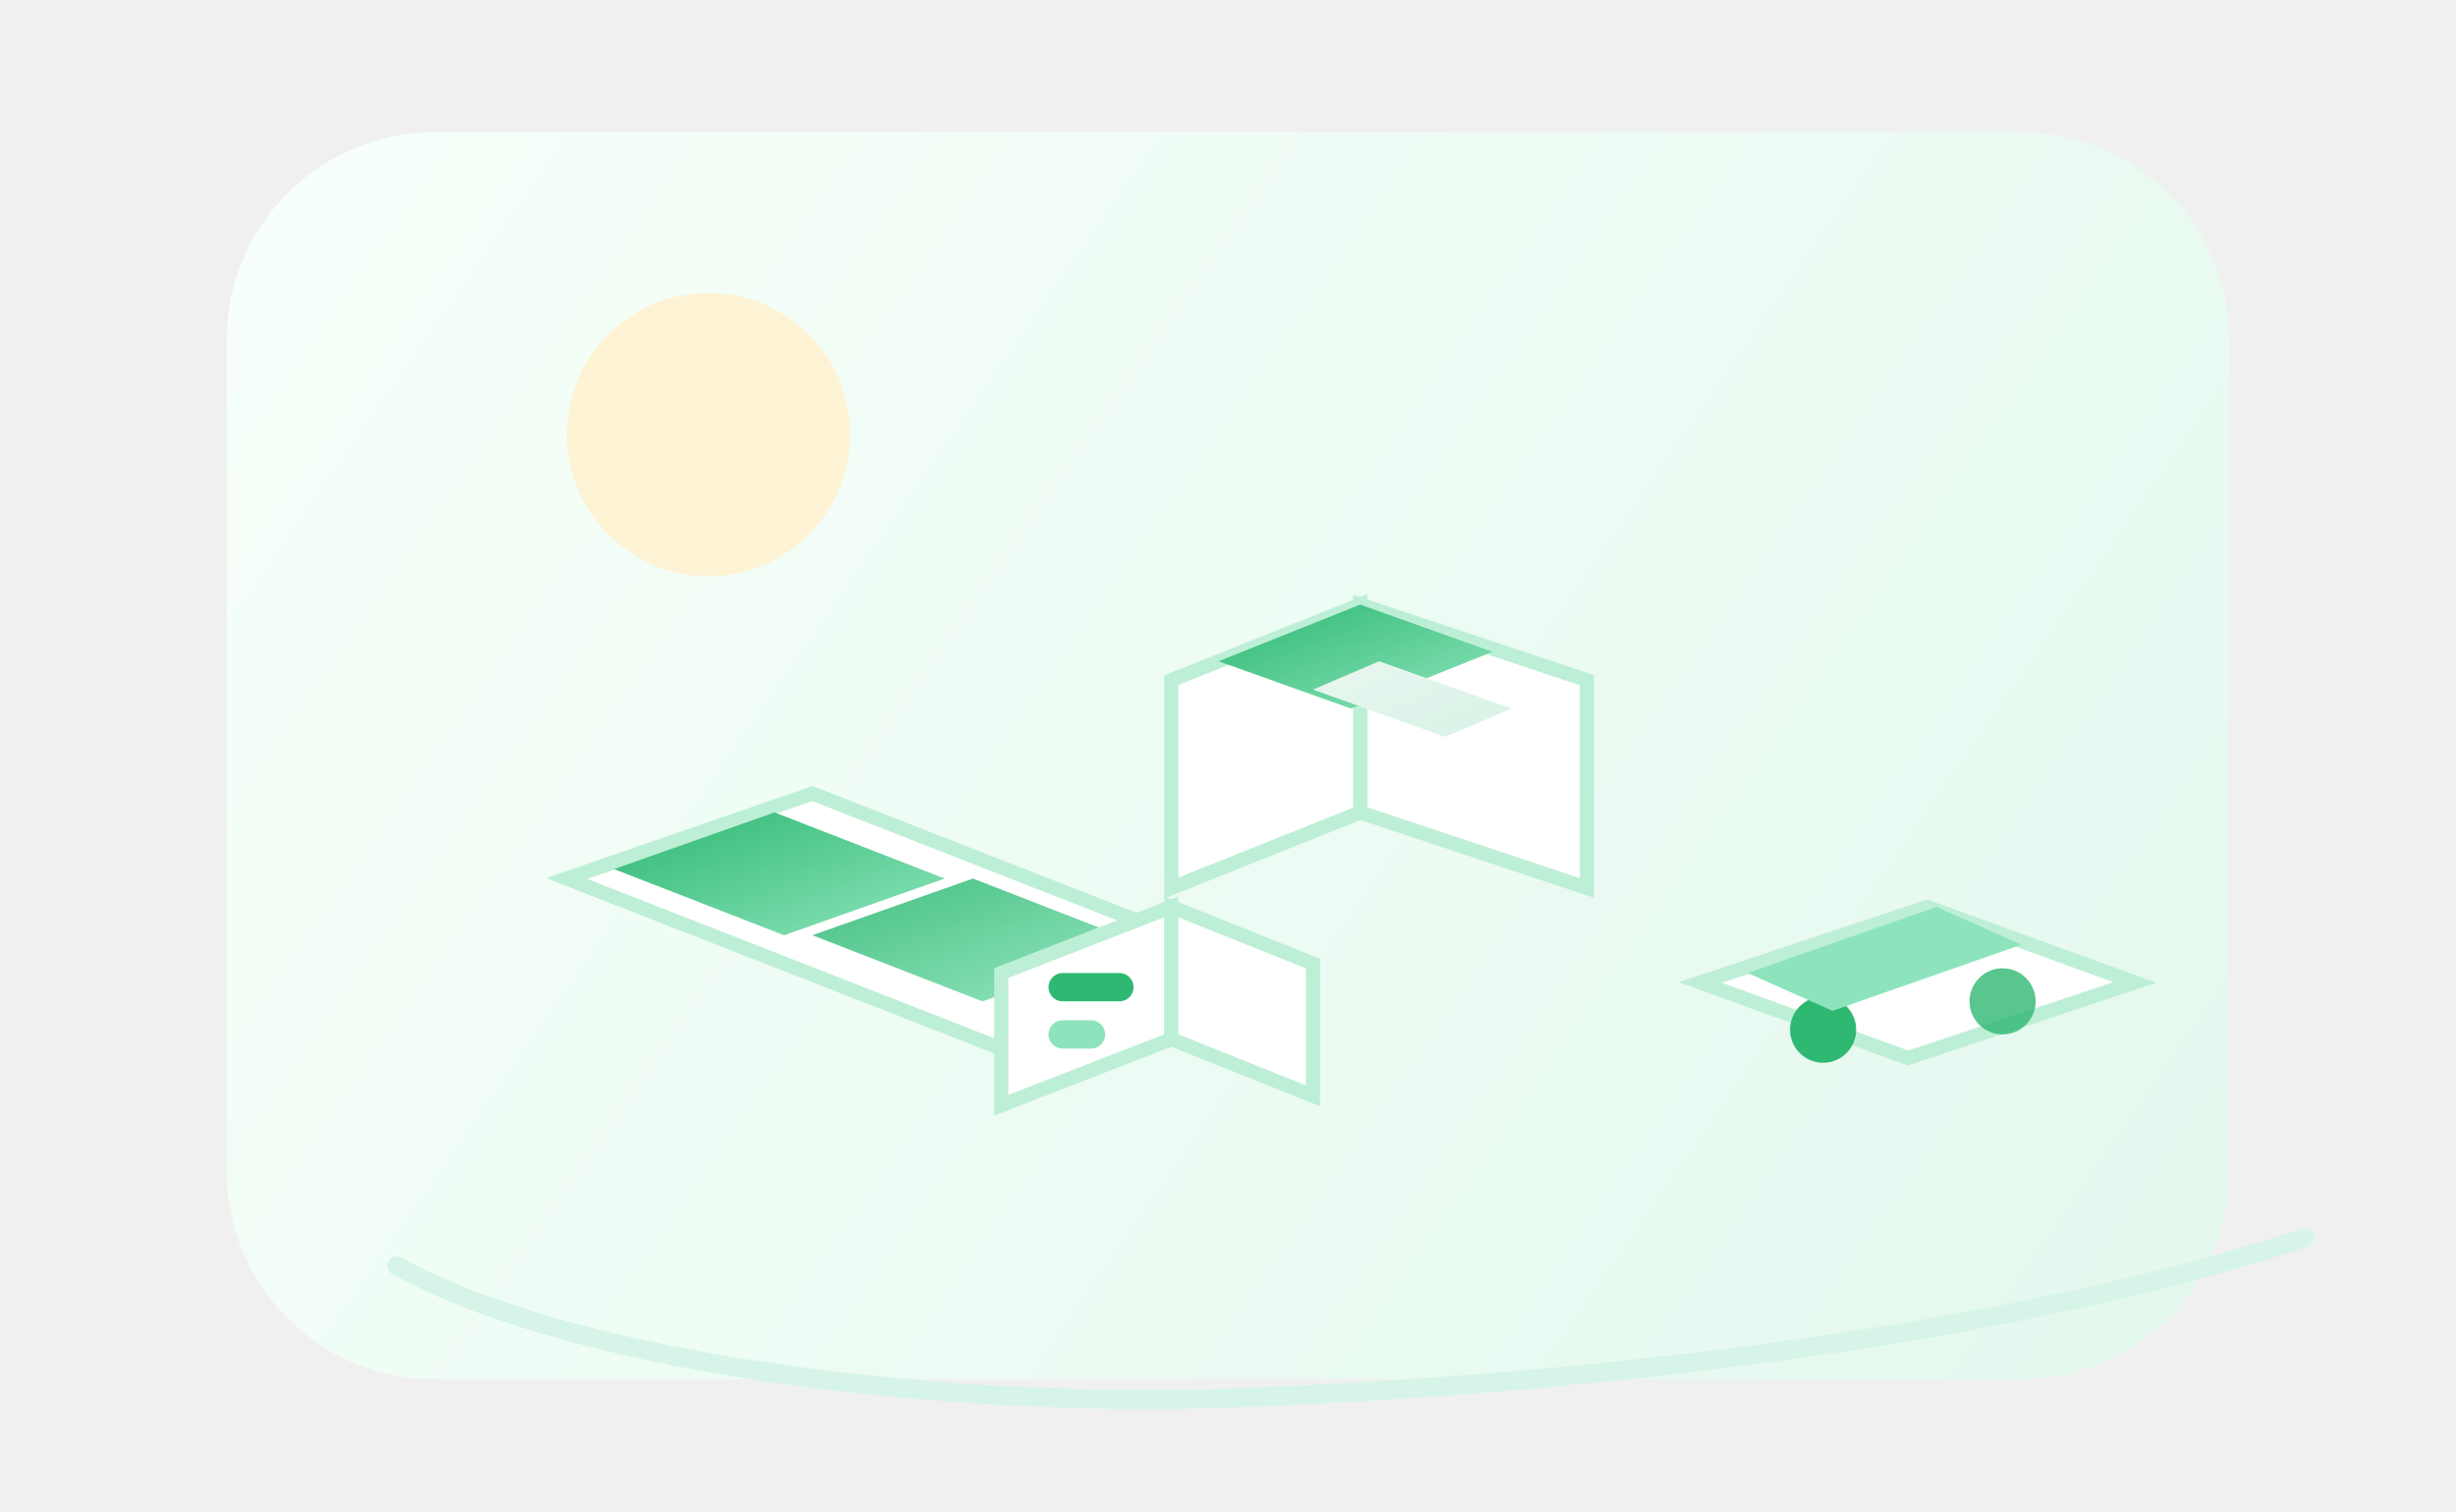
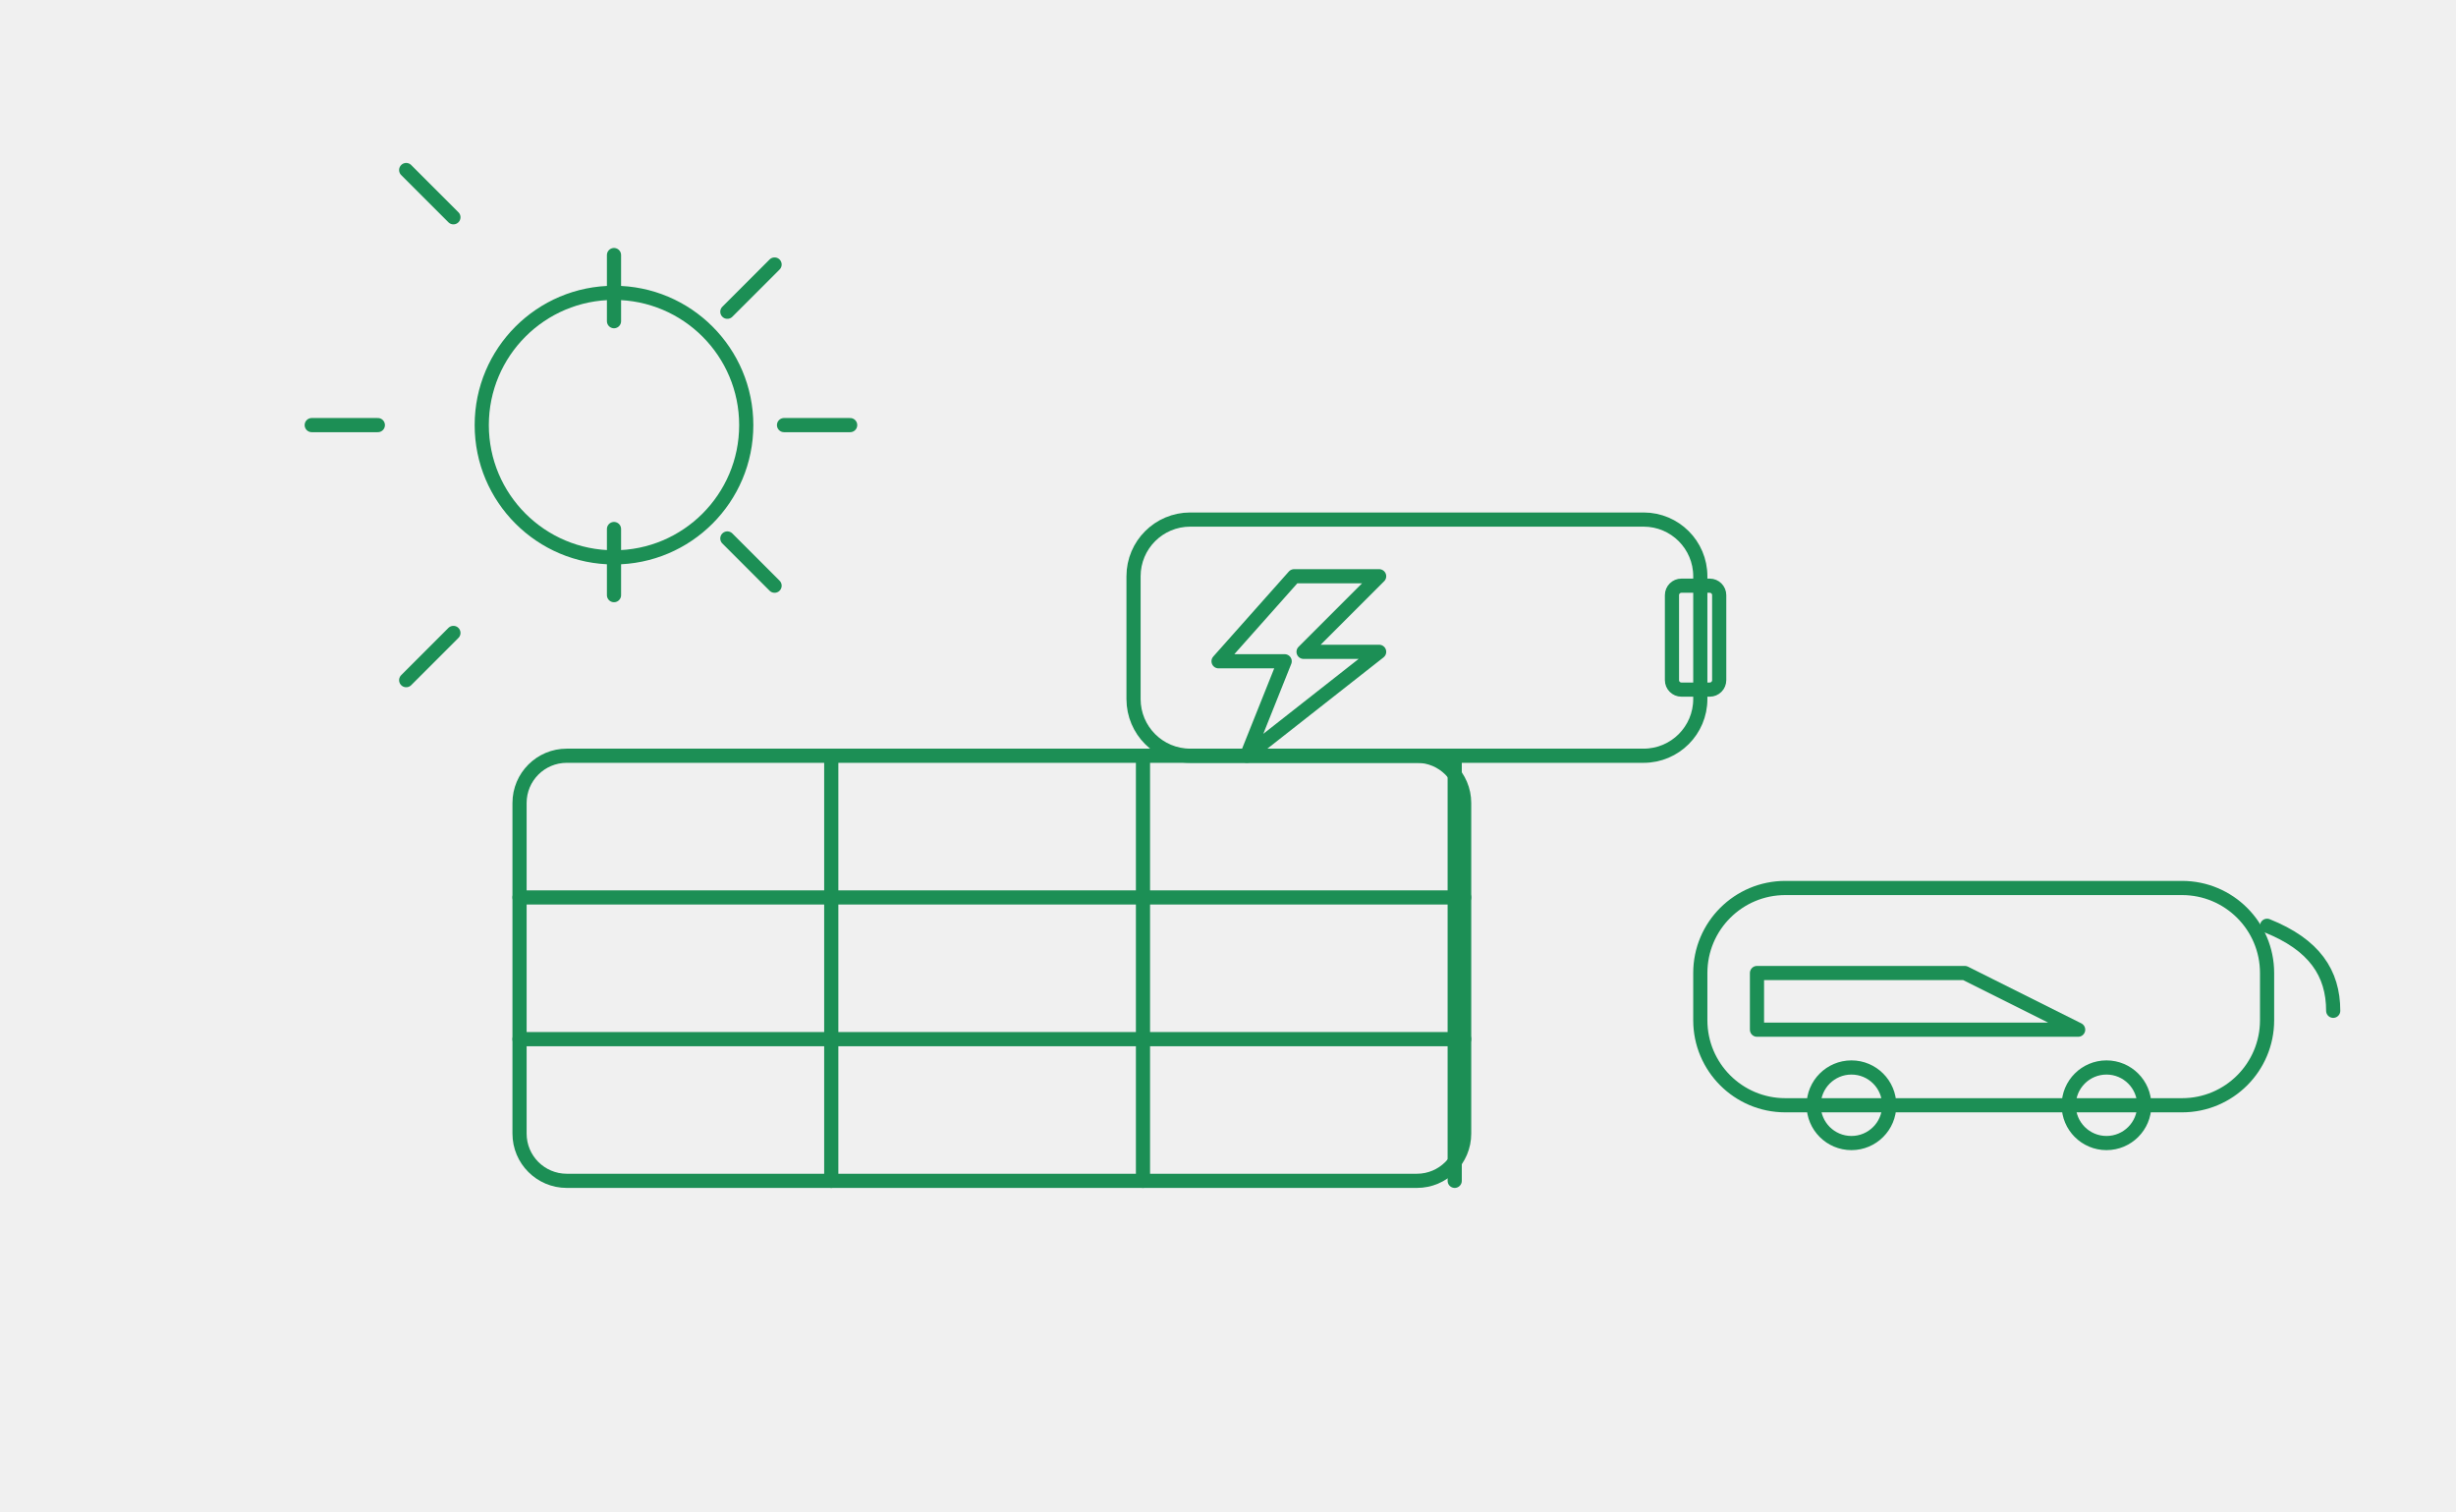
<svg xmlns="http://www.w3.org/2000/svg" width="520" height="320" viewBox="0 0 520 320" fill="none" role="img" aria-labelledby="title desc">
-   <defs>
-     <linearGradient id="bg" x1="70" y1="32" x2="450" y2="296" gradientUnits="userSpaceOnUse">
-       <stop offset="0" stop-color="#F6FFF9" />
-       <stop offset="1" stop-color="#E4F8EE" />
-     </linearGradient>
-     <linearGradient id="greenFace" x1="0" y1="0" x2="1" y2="1">
-       <stop offset="0" stop-color="#2EB872" />
-       <stop offset="1" stop-color="#8DE4BC" />
-     </linearGradient>
-     <linearGradient id="shade" x1="0" y1="0" x2="1" y2="1">
-       <stop offset="0" stop-color="#EAF7F0" />
-       <stop offset="1" stop-color="#D7F2E6" />
-     </linearGradient>
-   </defs>
-   <rect x="48" y="28" width="424" height="264" rx="44" fill="url(#bg)" />
-   <circle cx="150" cy="92" r="30" fill="#FFF3D6" />
-   <path d="M84 268c40 22 120 30 176 28 56-2 156-10 228-34" stroke="#D6F4E8" stroke-width="4" stroke-linecap="round" />
-   <g transform="translate(120 168)">
-     <polygon points="0,18 52,0 144,36 92,54" fill="#FFFFFF" stroke="#BDEFD6" stroke-width="3" />
-     <polygon points="10,16 44,4 80,18 46,30" fill="url(#greenFace)" />
-     <polygon points="52,30 86,18 122,32 88,44" fill="url(#greenFace)" opacity=".9" />
-     <polygon points="94,44 128,32 142,38 108,50" fill="url(#shade)" />
-   </g>
-   <g transform="translate(248 120)">
-     <polygon points="0,24 40,8 40,52 0,68" fill="#FFFFFF" stroke="#BDEFD6" stroke-width="3" />
-     <polygon points="40,8 88,24 88,68 40,52" fill="#FFFFFF" stroke="#BDEFD6" stroke-width="3" />
-     <polygon points="10,20 40,8 68,18 38,30" fill="url(#greenFace)" />
-     <polygon points="44,20 72,30 58,36 30,26" fill="url(#shade)" />
-   </g>
-   <g transform="translate(212 198)">
-     <polygon points="0,8 36,-6 36,22 0,36" fill="#FFFFFF" stroke="#BDEFD6" stroke-width="3" />
-     <polygon points="36,-6 66,6 66,34 36,22" fill="#FFFFFF" stroke="#BDEFD6" stroke-width="3" />
-     <rect x="10" y="8" width="18" height="6" rx="3" fill="#2EB872" />
-     <rect x="10" y="18" width="12" height="6" rx="3" fill="#8DE4BC" />
-   </g>
-   <g transform="translate(360 208)">
-     <polygon points="0,0 48,-16 92,0 44,16" fill="#FFFFFF" stroke="#BDEFD6" stroke-width="3" />
-     <circle cx="26" cy="10" r="7" fill="#2EB872" />
-     <circle cx="64" cy="4" r="7" fill="#2EB872" opacity=".8" />
-     <polygon points="10,-2 50,-16 68,-8 28,6" fill="#8DE4BC" />
+   <g stroke="#1C8F55" stroke-width="3" stroke-linecap="round" stroke-linejoin="round" fill="none">
+     <circle cx="130" cy="90" r="28" />
+     <path d="M130 54v14M130 112v14M166 90h14M80 90H66M154 66l10-10M96 134l-10 10M154 114l10 10M96 46L86 36" />
+     <rect x="110" y="160" width="200" height="90" rx="10" />
+     <path d="M110 190h200M110 220h200M176 160v90M242 160v90M308 160v90" />
+     <rect x="240" y="110" width="120" height="50" rx="12" />
+     <rect x="354" y="124" width="10" height="22" rx="2" />
+     <path d="M274 122l18 0-16 16h16l-28 22 8-20h-14z" />
+     <rect x="360" y="188" width="120" height="46" rx="18" />
+     <circle cx="392" cy="234" r="8" />
+     <circle cx="446" cy="234" r="8" />
+     <path d="M372 206h44l24 12h-68z" />
+     <path d="M480 196c10 4 14 10 14 18" />
  </g>
</svg>
